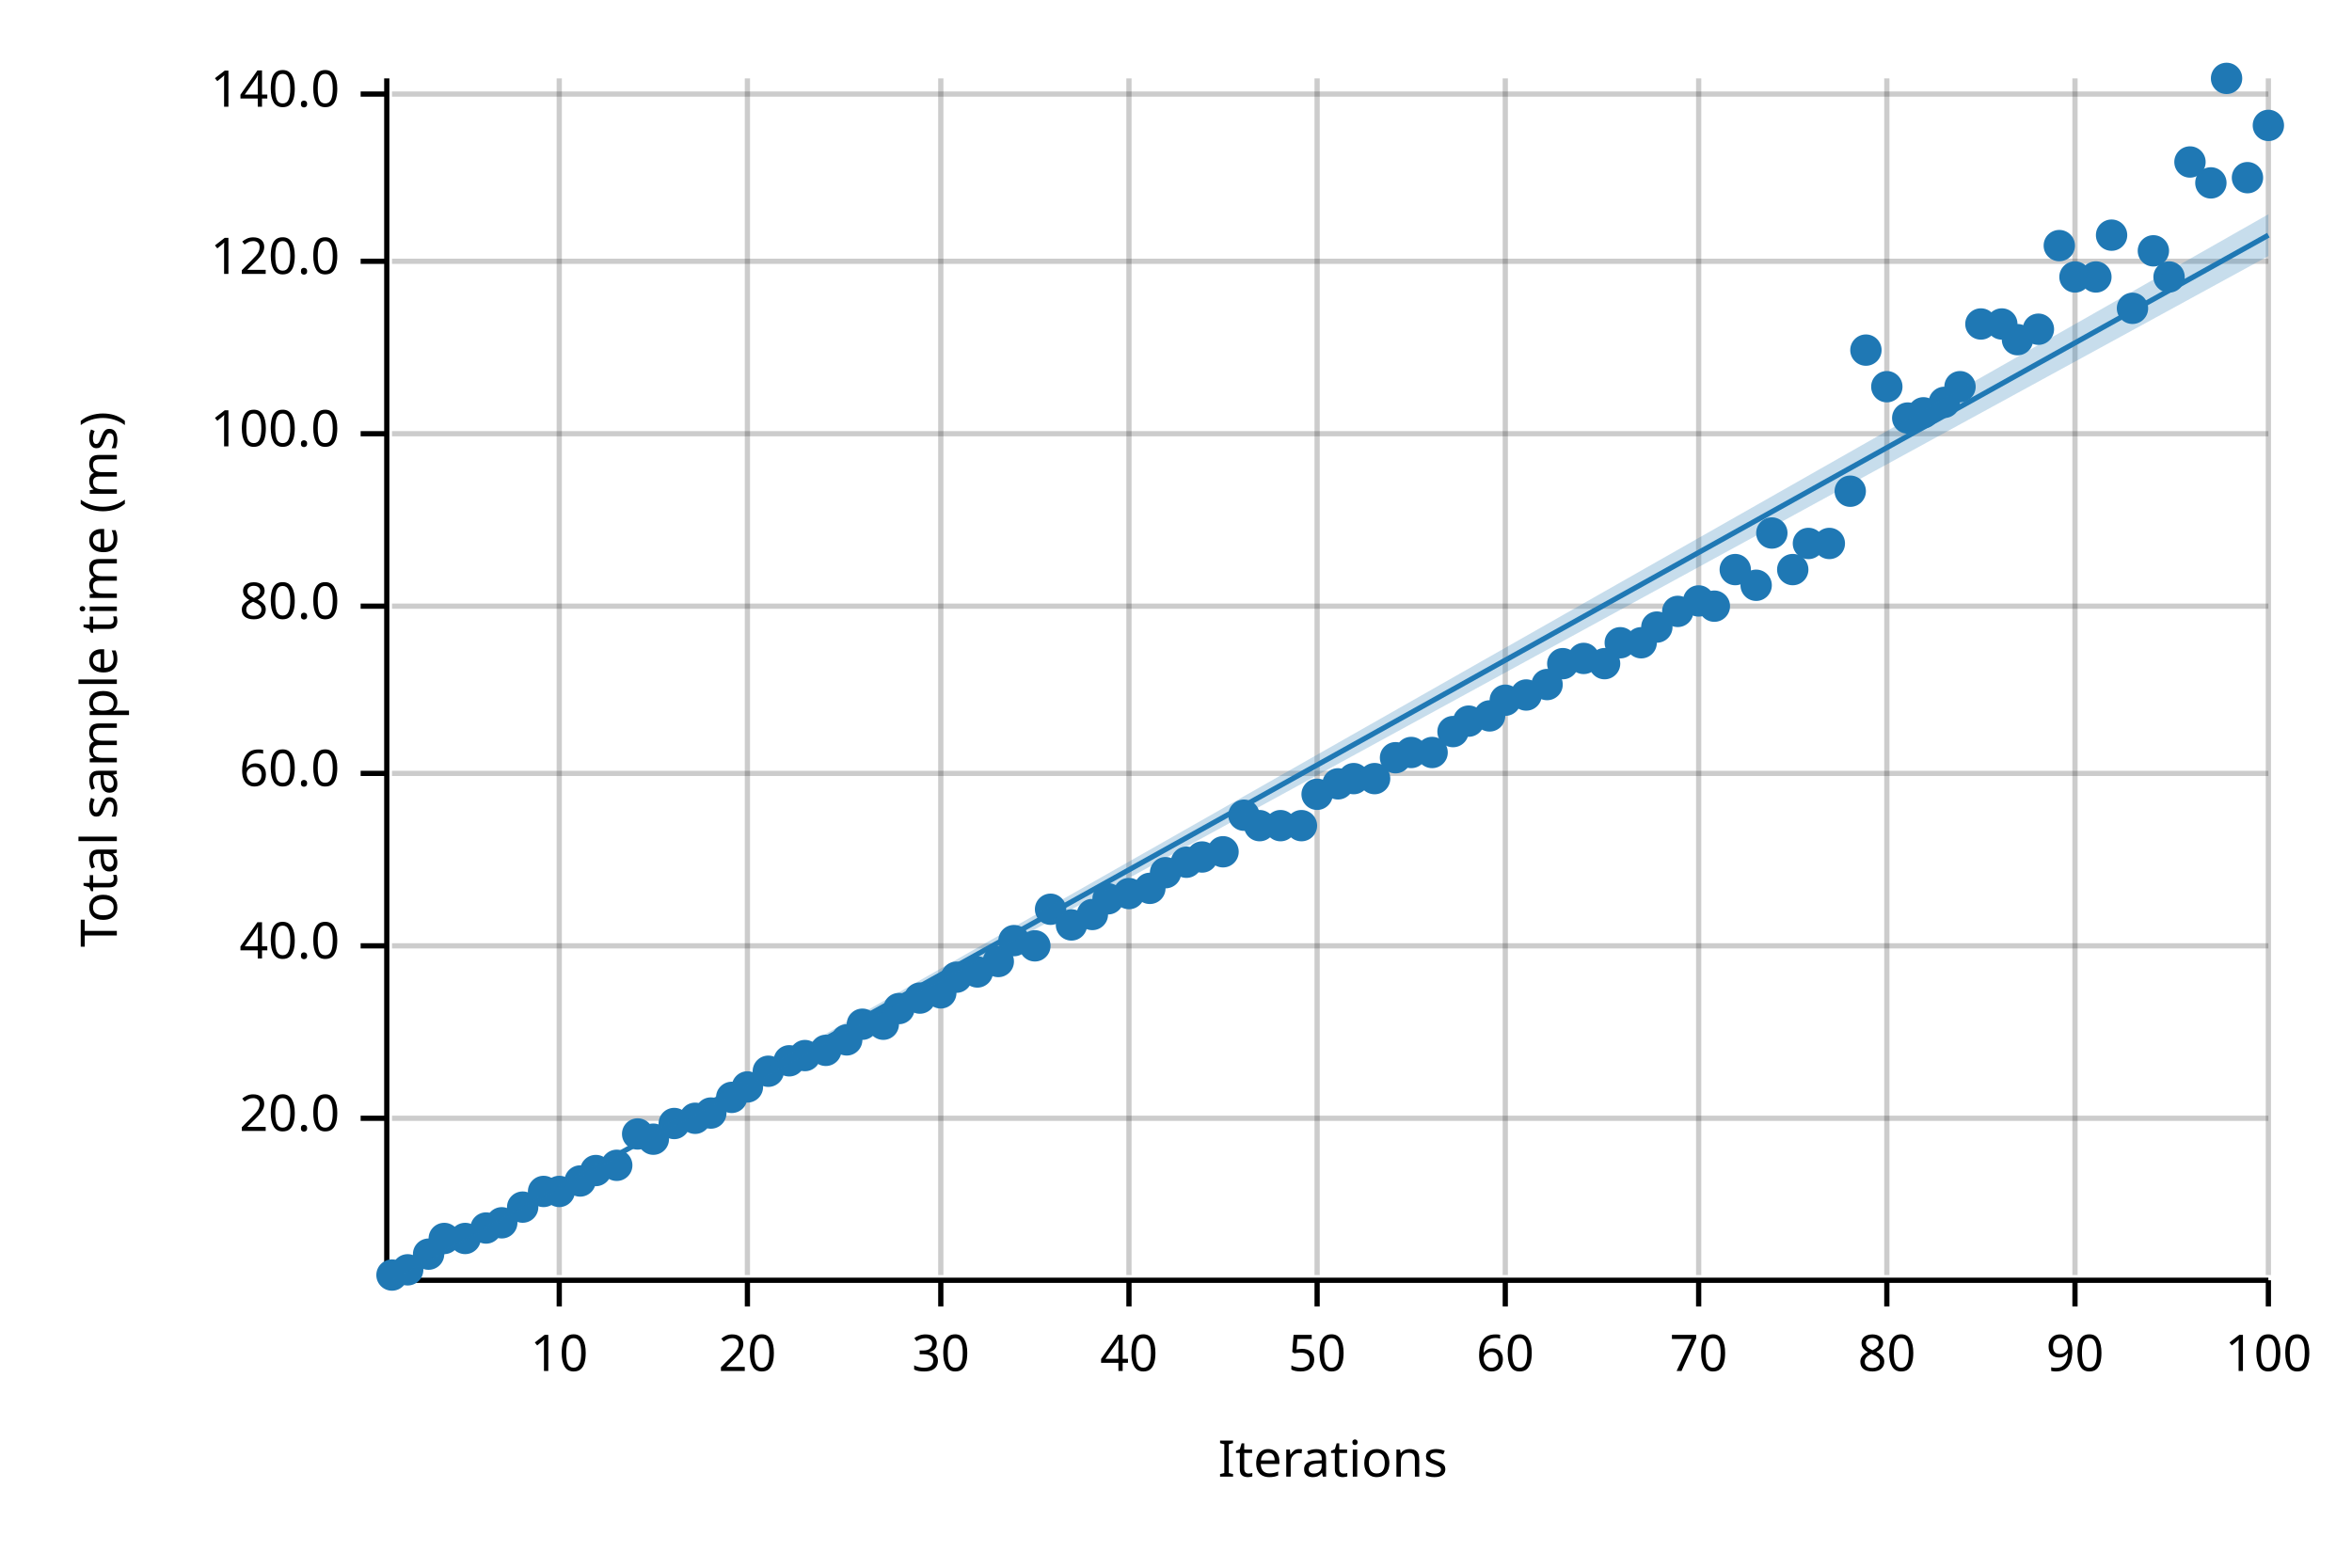
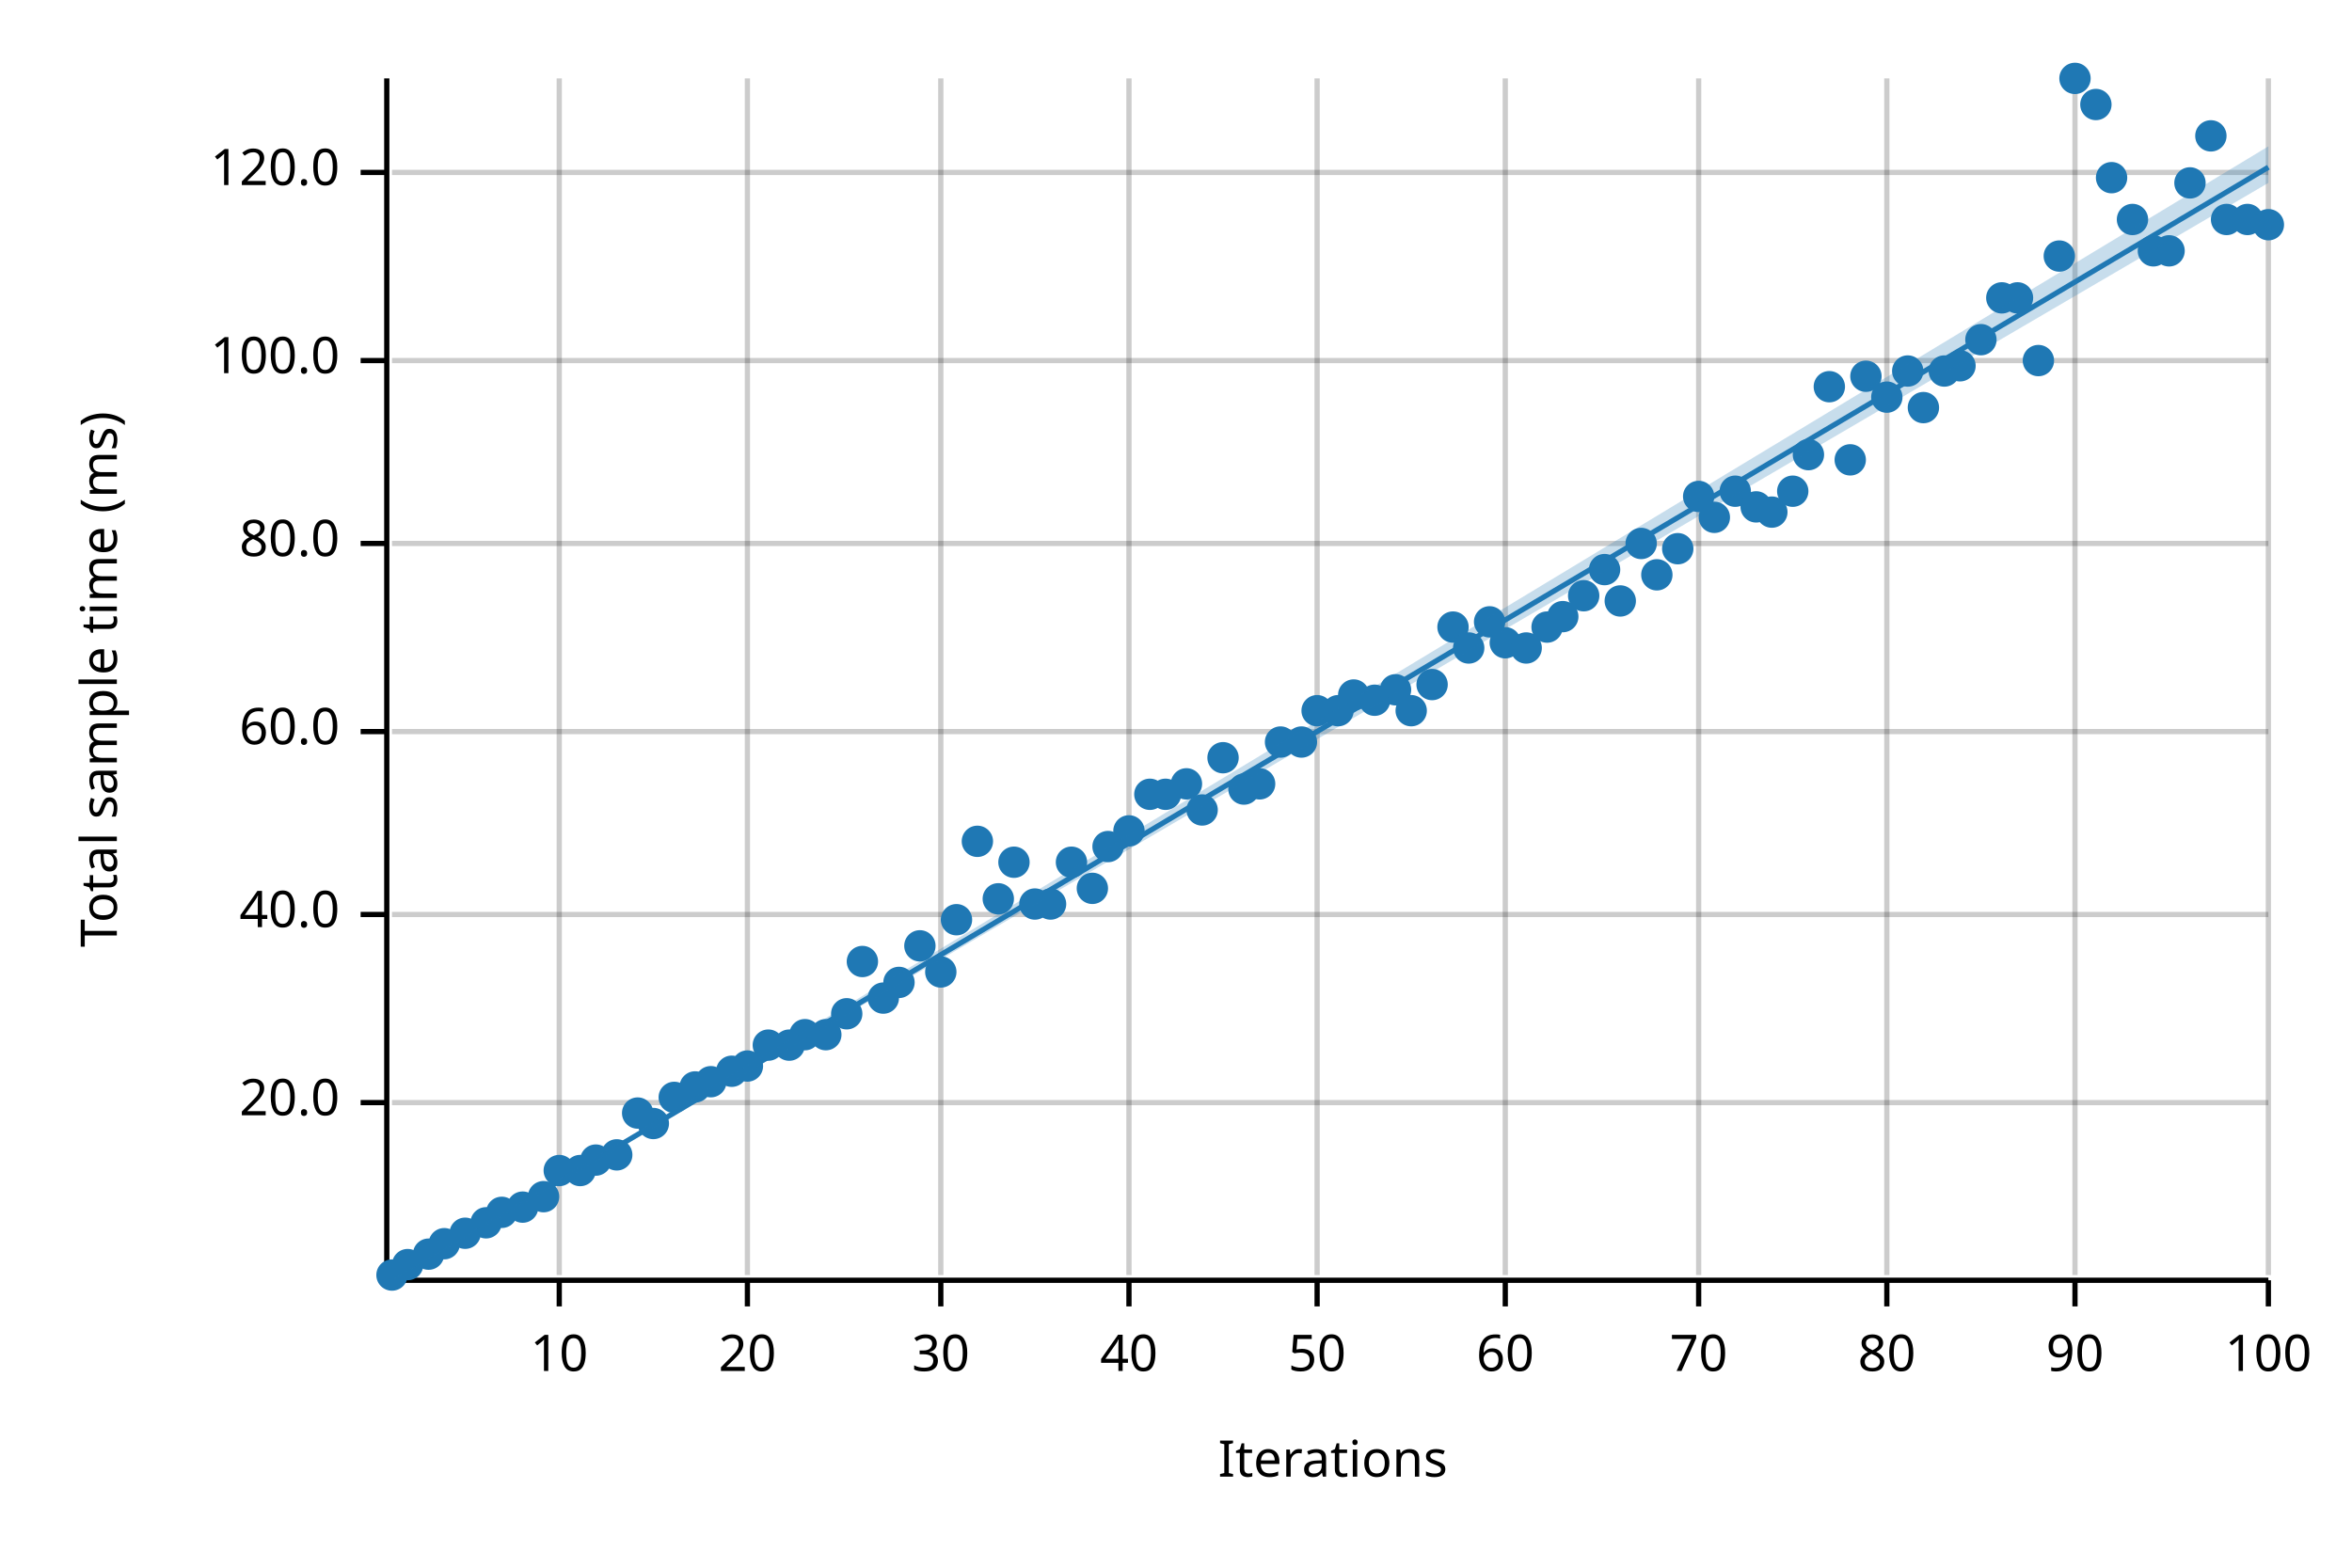
<svg xmlns="http://www.w3.org/2000/svg" width="450" height="300" viewBox="0 0 450 300">
  <text x="15" y="130" dy="0.76em" text-anchor="middle" font-family="sans-serif" font-size="9.677" opacity="1" fill="#000000" transform="rotate(270, 15, 130)">
Total sample time (ms)
</text>
  <text x="255" y="285" dy="-0.5ex" text-anchor="middle" font-family="sans-serif" font-size="9.677" opacity="1" fill="#000000">
Iterations
</text>
  <line opacity="0.2" stroke="#000000" stroke-width="1" x1="107" y1="244" x2="107" y2="15" />
  <line opacity="0.2" stroke="#000000" stroke-width="1" x1="143" y1="244" x2="143" y2="15" />
  <line opacity="0.2" stroke="#000000" stroke-width="1" x1="180" y1="244" x2="180" y2="15" />
  <line opacity="0.2" stroke="#000000" stroke-width="1" x1="216" y1="244" x2="216" y2="15" />
  <line opacity="0.2" stroke="#000000" stroke-width="1" x1="252" y1="244" x2="252" y2="15" />
  <line opacity="0.2" stroke="#000000" stroke-width="1" x1="288" y1="244" x2="288" y2="15" />
  <line opacity="0.2" stroke="#000000" stroke-width="1" x1="325" y1="244" x2="325" y2="15" />
  <line opacity="0.2" stroke="#000000" stroke-width="1" x1="361" y1="244" x2="361" y2="15" />
  <line opacity="0.2" stroke="#000000" stroke-width="1" x1="397" y1="244" x2="397" y2="15" />
  <line opacity="0.2" stroke="#000000" stroke-width="1" x1="434" y1="244" x2="434" y2="15" />
-   <line opacity="0.2" stroke="#000000" stroke-width="1" x1="75" y1="214" x2="434" y2="214" />
-   <line opacity="0.2" stroke="#000000" stroke-width="1" x1="75" y1="181" x2="434" y2="181" />
-   <line opacity="0.2" stroke="#000000" stroke-width="1" x1="75" y1="148" x2="434" y2="148" />
-   <line opacity="0.2" stroke="#000000" stroke-width="1" x1="75" y1="116" x2="434" y2="116" />
-   <line opacity="0.2" stroke="#000000" stroke-width="1" x1="75" y1="83" x2="434" y2="83" />
-   <line opacity="0.2" stroke="#000000" stroke-width="1" x1="75" y1="50" x2="434" y2="50" />
-   <line opacity="0.2" stroke="#000000" stroke-width="1" x1="75" y1="18" x2="434" y2="18" />
+   <line opacity="0.2" stroke="#000000" stroke-width="1" x1="75" y1="211" x2="434" y2="211" />
+   <line opacity="0.2" stroke="#000000" stroke-width="1" x1="75" y1="175" x2="434" y2="175" />
+   <line opacity="0.2" stroke="#000000" stroke-width="1" x1="75" y1="140" x2="434" y2="140" />
+   <line opacity="0.2" stroke="#000000" stroke-width="1" x1="75" y1="104" x2="434" y2="104" />
+   <line opacity="0.2" stroke="#000000" stroke-width="1" x1="75" y1="69" x2="434" y2="69" />
+   <line opacity="0.2" stroke="#000000" stroke-width="1" x1="75" y1="33" x2="434" y2="33" />
  <polyline fill="none" opacity="1" stroke="#000000" stroke-width="1" points="74,15 74,244 " />
-   <text x="65" y="214" dy="0.5ex" text-anchor="end" font-family="sans-serif" font-size="9.677" opacity="1" fill="#000000">
+   <text x="65" y="211" dy="0.5ex" text-anchor="end" font-family="sans-serif" font-size="9.677" opacity="1" fill="#000000">
20.0
</text>
-   <polyline fill="none" opacity="1" stroke="#000000" stroke-width="1" points="69,214 74,214 " />
-   <text x="65" y="181" dy="0.5ex" text-anchor="end" font-family="sans-serif" font-size="9.677" opacity="1" fill="#000000">
+   <polyline fill="none" opacity="1" stroke="#000000" stroke-width="1" points="69,211 74,211 " />
+   <text x="65" y="175" dy="0.5ex" text-anchor="end" font-family="sans-serif" font-size="9.677" opacity="1" fill="#000000">
40.0
</text>
-   <polyline fill="none" opacity="1" stroke="#000000" stroke-width="1" points="69,181 74,181 " />
-   <text x="65" y="148" dy="0.5ex" text-anchor="end" font-family="sans-serif" font-size="9.677" opacity="1" fill="#000000">
+   <polyline fill="none" opacity="1" stroke="#000000" stroke-width="1" points="69,175 74,175 " />
+   <text x="65" y="140" dy="0.5ex" text-anchor="end" font-family="sans-serif" font-size="9.677" opacity="1" fill="#000000">
60.0
</text>
-   <polyline fill="none" opacity="1" stroke="#000000" stroke-width="1" points="69,148 74,148 " />
-   <text x="65" y="116" dy="0.5ex" text-anchor="end" font-family="sans-serif" font-size="9.677" opacity="1" fill="#000000">
+   <polyline fill="none" opacity="1" stroke="#000000" stroke-width="1" points="69,140 74,140 " />
+   <text x="65" y="104" dy="0.5ex" text-anchor="end" font-family="sans-serif" font-size="9.677" opacity="1" fill="#000000">
80.0
</text>
-   <polyline fill="none" opacity="1" stroke="#000000" stroke-width="1" points="69,116 74,116 " />
-   <text x="65" y="83" dy="0.5ex" text-anchor="end" font-family="sans-serif" font-size="9.677" opacity="1" fill="#000000">
+   <polyline fill="none" opacity="1" stroke="#000000" stroke-width="1" points="69,104 74,104 " />
+   <text x="65" y="69" dy="0.5ex" text-anchor="end" font-family="sans-serif" font-size="9.677" opacity="1" fill="#000000">
100.0
</text>
-   <polyline fill="none" opacity="1" stroke="#000000" stroke-width="1" points="69,83 74,83 " />
-   <text x="65" y="50" dy="0.5ex" text-anchor="end" font-family="sans-serif" font-size="9.677" opacity="1" fill="#000000">
+   <polyline fill="none" opacity="1" stroke="#000000" stroke-width="1" points="69,69 74,69 " />
+   <text x="65" y="33" dy="0.5ex" text-anchor="end" font-family="sans-serif" font-size="9.677" opacity="1" fill="#000000">
120.0
</text>
-   <polyline fill="none" opacity="1" stroke="#000000" stroke-width="1" points="69,50 74,50 " />
-   <text x="65" y="18" dy="0.5ex" text-anchor="end" font-family="sans-serif" font-size="9.677" opacity="1" fill="#000000">
- 140.0
- </text>
-   <polyline fill="none" opacity="1" stroke="#000000" stroke-width="1" points="69,18 74,18 " />
+   <polyline fill="none" opacity="1" stroke="#000000" stroke-width="1" points="69,33 74,33 " />
  <polyline fill="none" opacity="1" stroke="#000000" stroke-width="1" points="75,245 434,245 " />
  <text x="107" y="255" dy="0.76em" text-anchor="middle" font-family="sans-serif" font-size="9.677" opacity="1" fill="#000000">
10
</text>
  <polyline fill="none" opacity="1" stroke="#000000" stroke-width="1" points="107,245 107,250 " />
  <text x="143" y="255" dy="0.76em" text-anchor="middle" font-family="sans-serif" font-size="9.677" opacity="1" fill="#000000">
20
</text>
  <polyline fill="none" opacity="1" stroke="#000000" stroke-width="1" points="143,245 143,250 " />
  <text x="180" y="255" dy="0.76em" text-anchor="middle" font-family="sans-serif" font-size="9.677" opacity="1" fill="#000000">
30
</text>
  <polyline fill="none" opacity="1" stroke="#000000" stroke-width="1" points="180,245 180,250 " />
  <text x="216" y="255" dy="0.76em" text-anchor="middle" font-family="sans-serif" font-size="9.677" opacity="1" fill="#000000">
40
</text>
  <polyline fill="none" opacity="1" stroke="#000000" stroke-width="1" points="216,245 216,250 " />
  <text x="252" y="255" dy="0.76em" text-anchor="middle" font-family="sans-serif" font-size="9.677" opacity="1" fill="#000000">
50
</text>
  <polyline fill="none" opacity="1" stroke="#000000" stroke-width="1" points="252,245 252,250 " />
  <text x="288" y="255" dy="0.76em" text-anchor="middle" font-family="sans-serif" font-size="9.677" opacity="1" fill="#000000">
60
</text>
  <polyline fill="none" opacity="1" stroke="#000000" stroke-width="1" points="288,245 288,250 " />
  <text x="325" y="255" dy="0.76em" text-anchor="middle" font-family="sans-serif" font-size="9.677" opacity="1" fill="#000000">
70
</text>
  <polyline fill="none" opacity="1" stroke="#000000" stroke-width="1" points="325,245 325,250 " />
  <text x="361" y="255" dy="0.76em" text-anchor="middle" font-family="sans-serif" font-size="9.677" opacity="1" fill="#000000">
80
</text>
  <polyline fill="none" opacity="1" stroke="#000000" stroke-width="1" points="361,245 361,250 " />
  <text x="397" y="255" dy="0.76em" text-anchor="middle" font-family="sans-serif" font-size="9.677" opacity="1" fill="#000000">
90
</text>
  <polyline fill="none" opacity="1" stroke="#000000" stroke-width="1" points="397,245 397,250 " />
  <text x="434" y="255" dy="0.76em" text-anchor="middle" font-family="sans-serif" font-size="9.677" opacity="1" fill="#000000">
100
</text>
  <polyline fill="none" opacity="1" stroke="#000000" stroke-width="1" points="434,245 434,250 " />
  <circle cx="75" cy="244" r="3" opacity="1" fill="#1F78B4" stroke="none" stroke-width="1" />
-   <circle cx="78" cy="243" r="3" opacity="1" fill="#1F78B4" stroke="none" stroke-width="1" />
+   <circle cx="78" cy="242" r="3" opacity="1" fill="#1F78B4" stroke="none" stroke-width="1" />
  <circle cx="82" cy="240" r="3" opacity="1" fill="#1F78B4" stroke="none" stroke-width="1" />
-   <circle cx="85" cy="237" r="3" opacity="1" fill="#1F78B4" stroke="none" stroke-width="1" />
-   <circle cx="89" cy="237" r="3" opacity="1" fill="#1F78B4" stroke="none" stroke-width="1" />
-   <circle cx="93" cy="235" r="3" opacity="1" fill="#1F78B4" stroke="none" stroke-width="1" />
-   <circle cx="96" cy="234" r="3" opacity="1" fill="#1F78B4" stroke="none" stroke-width="1" />
+   <circle cx="85" cy="238" r="3" opacity="1" fill="#1F78B4" stroke="none" stroke-width="1" />
+   <circle cx="89" cy="236" r="3" opacity="1" fill="#1F78B4" stroke="none" stroke-width="1" />
+   <circle cx="93" cy="234" r="3" opacity="1" fill="#1F78B4" stroke="none" stroke-width="1" />
+   <circle cx="96" cy="232" r="3" opacity="1" fill="#1F78B4" stroke="none" stroke-width="1" />
  <circle cx="100" cy="231" r="3" opacity="1" fill="#1F78B4" stroke="none" stroke-width="1" />
-   <circle cx="104" cy="228" r="3" opacity="1" fill="#1F78B4" stroke="none" stroke-width="1" />
-   <circle cx="107" cy="228" r="3" opacity="1" fill="#1F78B4" stroke="none" stroke-width="1" />
-   <circle cx="111" cy="226" r="3" opacity="1" fill="#1F78B4" stroke="none" stroke-width="1" />
-   <circle cx="114" cy="224" r="3" opacity="1" fill="#1F78B4" stroke="none" stroke-width="1" />
-   <circle cx="118" cy="223" r="3" opacity="1" fill="#1F78B4" stroke="none" stroke-width="1" />
-   <circle cx="122" cy="217" r="3" opacity="1" fill="#1F78B4" stroke="none" stroke-width="1" />
-   <circle cx="125" cy="218" r="3" opacity="1" fill="#1F78B4" stroke="none" stroke-width="1" />
-   <circle cx="129" cy="215" r="3" opacity="1" fill="#1F78B4" stroke="none" stroke-width="1" />
-   <circle cx="133" cy="214" r="3" opacity="1" fill="#1F78B4" stroke="none" stroke-width="1" />
-   <circle cx="136" cy="213" r="3" opacity="1" fill="#1F78B4" stroke="none" stroke-width="1" />
-   <circle cx="140" cy="210" r="3" opacity="1" fill="#1F78B4" stroke="none" stroke-width="1" />
-   <circle cx="143" cy="208" r="3" opacity="1" fill="#1F78B4" stroke="none" stroke-width="1" />
-   <circle cx="147" cy="205" r="3" opacity="1" fill="#1F78B4" stroke="none" stroke-width="1" />
-   <circle cx="151" cy="203" r="3" opacity="1" fill="#1F78B4" stroke="none" stroke-width="1" />
-   <circle cx="154" cy="202" r="3" opacity="1" fill="#1F78B4" stroke="none" stroke-width="1" />
-   <circle cx="158" cy="201" r="3" opacity="1" fill="#1F78B4" stroke="none" stroke-width="1" />
-   <circle cx="162" cy="199" r="3" opacity="1" fill="#1F78B4" stroke="none" stroke-width="1" />
-   <circle cx="165" cy="196" r="3" opacity="1" fill="#1F78B4" stroke="none" stroke-width="1" />
-   <circle cx="169" cy="196" r="3" opacity="1" fill="#1F78B4" stroke="none" stroke-width="1" />
-   <circle cx="172" cy="193" r="3" opacity="1" fill="#1F78B4" stroke="none" stroke-width="1" />
-   <circle cx="176" cy="191" r="3" opacity="1" fill="#1F78B4" stroke="none" stroke-width="1" />
-   <circle cx="180" cy="190" r="3" opacity="1" fill="#1F78B4" stroke="none" stroke-width="1" />
-   <circle cx="183" cy="187" r="3" opacity="1" fill="#1F78B4" stroke="none" stroke-width="1" />
-   <circle cx="187" cy="186" r="3" opacity="1" fill="#1F78B4" stroke="none" stroke-width="1" />
-   <circle cx="191" cy="184" r="3" opacity="1" fill="#1F78B4" stroke="none" stroke-width="1" />
-   <circle cx="194" cy="180" r="3" opacity="1" fill="#1F78B4" stroke="none" stroke-width="1" />
-   <circle cx="198" cy="181" r="3" opacity="1" fill="#1F78B4" stroke="none" stroke-width="1" />
-   <circle cx="201" cy="174" r="3" opacity="1" fill="#1F78B4" stroke="none" stroke-width="1" />
-   <circle cx="205" cy="177" r="3" opacity="1" fill="#1F78B4" stroke="none" stroke-width="1" />
-   <circle cx="209" cy="175" r="3" opacity="1" fill="#1F78B4" stroke="none" stroke-width="1" />
-   <circle cx="212" cy="172" r="3" opacity="1" fill="#1F78B4" stroke="none" stroke-width="1" />
-   <circle cx="216" cy="171" r="3" opacity="1" fill="#1F78B4" stroke="none" stroke-width="1" />
-   <circle cx="220" cy="170" r="3" opacity="1" fill="#1F78B4" stroke="none" stroke-width="1" />
-   <circle cx="223" cy="167" r="3" opacity="1" fill="#1F78B4" stroke="none" stroke-width="1" />
-   <circle cx="227" cy="165" r="3" opacity="1" fill="#1F78B4" stroke="none" stroke-width="1" />
-   <circle cx="230" cy="164" r="3" opacity="1" fill="#1F78B4" stroke="none" stroke-width="1" />
-   <circle cx="234" cy="163" r="3" opacity="1" fill="#1F78B4" stroke="none" stroke-width="1" />
-   <circle cx="238" cy="156" r="3" opacity="1" fill="#1F78B4" stroke="none" stroke-width="1" />
-   <circle cx="241" cy="158" r="3" opacity="1" fill="#1F78B4" stroke="none" stroke-width="1" />
-   <circle cx="245" cy="158" r="3" opacity="1" fill="#1F78B4" stroke="none" stroke-width="1" />
-   <circle cx="249" cy="158" r="3" opacity="1" fill="#1F78B4" stroke="none" stroke-width="1" />
-   <circle cx="252" cy="152" r="3" opacity="1" fill="#1F78B4" stroke="none" stroke-width="1" />
-   <circle cx="256" cy="150" r="3" opacity="1" fill="#1F78B4" stroke="none" stroke-width="1" />
-   <circle cx="259" cy="149" r="3" opacity="1" fill="#1F78B4" stroke="none" stroke-width="1" />
-   <circle cx="263" cy="149" r="3" opacity="1" fill="#1F78B4" stroke="none" stroke-width="1" />
-   <circle cx="267" cy="145" r="3" opacity="1" fill="#1F78B4" stroke="none" stroke-width="1" />
-   <circle cx="270" cy="144" r="3" opacity="1" fill="#1F78B4" stroke="none" stroke-width="1" />
-   <circle cx="274" cy="144" r="3" opacity="1" fill="#1F78B4" stroke="none" stroke-width="1" />
-   <circle cx="278" cy="140" r="3" opacity="1" fill="#1F78B4" stroke="none" stroke-width="1" />
-   <circle cx="281" cy="138" r="3" opacity="1" fill="#1F78B4" stroke="none" stroke-width="1" />
-   <circle cx="285" cy="137" r="3" opacity="1" fill="#1F78B4" stroke="none" stroke-width="1" />
-   <circle cx="288" cy="134" r="3" opacity="1" fill="#1F78B4" stroke="none" stroke-width="1" />
-   <circle cx="292" cy="133" r="3" opacity="1" fill="#1F78B4" stroke="none" stroke-width="1" />
-   <circle cx="296" cy="131" r="3" opacity="1" fill="#1F78B4" stroke="none" stroke-width="1" />
-   <circle cx="299" cy="127" r="3" opacity="1" fill="#1F78B4" stroke="none" stroke-width="1" />
-   <circle cx="303" cy="126" r="3" opacity="1" fill="#1F78B4" stroke="none" stroke-width="1" />
-   <circle cx="307" cy="127" r="3" opacity="1" fill="#1F78B4" stroke="none" stroke-width="1" />
-   <circle cx="310" cy="123" r="3" opacity="1" fill="#1F78B4" stroke="none" stroke-width="1" />
-   <circle cx="314" cy="123" r="3" opacity="1" fill="#1F78B4" stroke="none" stroke-width="1" />
-   <circle cx="317" cy="120" r="3" opacity="1" fill="#1F78B4" stroke="none" stroke-width="1" />
-   <circle cx="321" cy="117" r="3" opacity="1" fill="#1F78B4" stroke="none" stroke-width="1" />
-   <circle cx="325" cy="115" r="3" opacity="1" fill="#1F78B4" stroke="none" stroke-width="1" />
-   <circle cx="328" cy="116" r="3" opacity="1" fill="#1F78B4" stroke="none" stroke-width="1" />
-   <circle cx="332" cy="109" r="3" opacity="1" fill="#1F78B4" stroke="none" stroke-width="1" />
-   <circle cx="336" cy="112" r="3" opacity="1" fill="#1F78B4" stroke="none" stroke-width="1" />
-   <circle cx="339" cy="102" r="3" opacity="1" fill="#1F78B4" stroke="none" stroke-width="1" />
-   <circle cx="343" cy="109" r="3" opacity="1" fill="#1F78B4" stroke="none" stroke-width="1" />
-   <circle cx="346" cy="104" r="3" opacity="1" fill="#1F78B4" stroke="none" stroke-width="1" />
-   <circle cx="350" cy="104" r="3" opacity="1" fill="#1F78B4" stroke="none" stroke-width="1" />
-   <circle cx="354" cy="94" r="3" opacity="1" fill="#1F78B4" stroke="none" stroke-width="1" />
-   <circle cx="357" cy="67" r="3" opacity="1" fill="#1F78B4" stroke="none" stroke-width="1" />
-   <circle cx="361" cy="74" r="3" opacity="1" fill="#1F78B4" stroke="none" stroke-width="1" />
-   <circle cx="365" cy="80" r="3" opacity="1" fill="#1F78B4" stroke="none" stroke-width="1" />
-   <circle cx="368" cy="79" r="3" opacity="1" fill="#1F78B4" stroke="none" stroke-width="1" />
-   <circle cx="372" cy="77" r="3" opacity="1" fill="#1F78B4" stroke="none" stroke-width="1" />
-   <circle cx="375" cy="74" r="3" opacity="1" fill="#1F78B4" stroke="none" stroke-width="1" />
-   <circle cx="379" cy="62" r="3" opacity="1" fill="#1F78B4" stroke="none" stroke-width="1" />
-   <circle cx="383" cy="62" r="3" opacity="1" fill="#1F78B4" stroke="none" stroke-width="1" />
-   <circle cx="386" cy="65" r="3" opacity="1" fill="#1F78B4" stroke="none" stroke-width="1" />
-   <circle cx="390" cy="63" r="3" opacity="1" fill="#1F78B4" stroke="none" stroke-width="1" />
-   <circle cx="394" cy="47" r="3" opacity="1" fill="#1F78B4" stroke="none" stroke-width="1" />
-   <circle cx="397" cy="53" r="3" opacity="1" fill="#1F78B4" stroke="none" stroke-width="1" />
-   <circle cx="401" cy="53" r="3" opacity="1" fill="#1F78B4" stroke="none" stroke-width="1" />
-   <circle cx="404" cy="45" r="3" opacity="1" fill="#1F78B4" stroke="none" stroke-width="1" />
-   <circle cx="408" cy="59" r="3" opacity="1" fill="#1F78B4" stroke="none" stroke-width="1" />
+   <circle cx="104" cy="229" r="3" opacity="1" fill="#1F78B4" stroke="none" stroke-width="1" />
+   <circle cx="107" cy="224" r="3" opacity="1" fill="#1F78B4" stroke="none" stroke-width="1" />
+   <circle cx="111" cy="224" r="3" opacity="1" fill="#1F78B4" stroke="none" stroke-width="1" />
+   <circle cx="114" cy="222" r="3" opacity="1" fill="#1F78B4" stroke="none" stroke-width="1" />
+   <circle cx="118" cy="221" r="3" opacity="1" fill="#1F78B4" stroke="none" stroke-width="1" />
+   <circle cx="122" cy="213" r="3" opacity="1" fill="#1F78B4" stroke="none" stroke-width="1" />
+   <circle cx="125" cy="215" r="3" opacity="1" fill="#1F78B4" stroke="none" stroke-width="1" />
+   <circle cx="129" cy="210" r="3" opacity="1" fill="#1F78B4" stroke="none" stroke-width="1" />
+   <circle cx="133" cy="208" r="3" opacity="1" fill="#1F78B4" stroke="none" stroke-width="1" />
+   <circle cx="136" cy="207" r="3" opacity="1" fill="#1F78B4" stroke="none" stroke-width="1" />
+   <circle cx="140" cy="205" r="3" opacity="1" fill="#1F78B4" stroke="none" stroke-width="1" />
+   <circle cx="143" cy="204" r="3" opacity="1" fill="#1F78B4" stroke="none" stroke-width="1" />
+   <circle cx="147" cy="200" r="3" opacity="1" fill="#1F78B4" stroke="none" stroke-width="1" />
+   <circle cx="151" cy="200" r="3" opacity="1" fill="#1F78B4" stroke="none" stroke-width="1" />
+   <circle cx="154" cy="198" r="3" opacity="1" fill="#1F78B4" stroke="none" stroke-width="1" />
+   <circle cx="158" cy="198" r="3" opacity="1" fill="#1F78B4" stroke="none" stroke-width="1" />
+   <circle cx="162" cy="194" r="3" opacity="1" fill="#1F78B4" stroke="none" stroke-width="1" />
+   <circle cx="165" cy="184" r="3" opacity="1" fill="#1F78B4" stroke="none" stroke-width="1" />
+   <circle cx="169" cy="191" r="3" opacity="1" fill="#1F78B4" stroke="none" stroke-width="1" />
+   <circle cx="172" cy="188" r="3" opacity="1" fill="#1F78B4" stroke="none" stroke-width="1" />
+   <circle cx="176" cy="181" r="3" opacity="1" fill="#1F78B4" stroke="none" stroke-width="1" />
+   <circle cx="180" cy="186" r="3" opacity="1" fill="#1F78B4" stroke="none" stroke-width="1" />
+   <circle cx="183" cy="176" r="3" opacity="1" fill="#1F78B4" stroke="none" stroke-width="1" />
+   <circle cx="187" cy="161" r="3" opacity="1" fill="#1F78B4" stroke="none" stroke-width="1" />
+   <circle cx="191" cy="172" r="3" opacity="1" fill="#1F78B4" stroke="none" stroke-width="1" />
+   <circle cx="194" cy="165" r="3" opacity="1" fill="#1F78B4" stroke="none" stroke-width="1" />
+   <circle cx="198" cy="173" r="3" opacity="1" fill="#1F78B4" stroke="none" stroke-width="1" />
+   <circle cx="201" cy="173" r="3" opacity="1" fill="#1F78B4" stroke="none" stroke-width="1" />
+   <circle cx="205" cy="165" r="3" opacity="1" fill="#1F78B4" stroke="none" stroke-width="1" />
+   <circle cx="209" cy="170" r="3" opacity="1" fill="#1F78B4" stroke="none" stroke-width="1" />
+   <circle cx="212" cy="162" r="3" opacity="1" fill="#1F78B4" stroke="none" stroke-width="1" />
+   <circle cx="216" cy="159" r="3" opacity="1" fill="#1F78B4" stroke="none" stroke-width="1" />
+   <circle cx="220" cy="152" r="3" opacity="1" fill="#1F78B4" stroke="none" stroke-width="1" />
+   <circle cx="223" cy="152" r="3" opacity="1" fill="#1F78B4" stroke="none" stroke-width="1" />
+   <circle cx="227" cy="150" r="3" opacity="1" fill="#1F78B4" stroke="none" stroke-width="1" />
+   <circle cx="230" cy="155" r="3" opacity="1" fill="#1F78B4" stroke="none" stroke-width="1" />
+   <circle cx="234" cy="145" r="3" opacity="1" fill="#1F78B4" stroke="none" stroke-width="1" />
+   <circle cx="238" cy="151" r="3" opacity="1" fill="#1F78B4" stroke="none" stroke-width="1" />
+   <circle cx="241" cy="150" r="3" opacity="1" fill="#1F78B4" stroke="none" stroke-width="1" />
+   <circle cx="245" cy="142" r="3" opacity="1" fill="#1F78B4" stroke="none" stroke-width="1" />
+   <circle cx="249" cy="142" r="3" opacity="1" fill="#1F78B4" stroke="none" stroke-width="1" />
+   <circle cx="252" cy="136" r="3" opacity="1" fill="#1F78B4" stroke="none" stroke-width="1" />
+   <circle cx="256" cy="136" r="3" opacity="1" fill="#1F78B4" stroke="none" stroke-width="1" />
+   <circle cx="259" cy="133" r="3" opacity="1" fill="#1F78B4" stroke="none" stroke-width="1" />
+   <circle cx="263" cy="134" r="3" opacity="1" fill="#1F78B4" stroke="none" stroke-width="1" />
+   <circle cx="267" cy="132" r="3" opacity="1" fill="#1F78B4" stroke="none" stroke-width="1" />
+   <circle cx="270" cy="136" r="3" opacity="1" fill="#1F78B4" stroke="none" stroke-width="1" />
+   <circle cx="274" cy="131" r="3" opacity="1" fill="#1F78B4" stroke="none" stroke-width="1" />
+   <circle cx="278" cy="120" r="3" opacity="1" fill="#1F78B4" stroke="none" stroke-width="1" />
+   <circle cx="281" cy="124" r="3" opacity="1" fill="#1F78B4" stroke="none" stroke-width="1" />
+   <circle cx="285" cy="119" r="3" opacity="1" fill="#1F78B4" stroke="none" stroke-width="1" />
+   <circle cx="288" cy="123" r="3" opacity="1" fill="#1F78B4" stroke="none" stroke-width="1" />
+   <circle cx="292" cy="124" r="3" opacity="1" fill="#1F78B4" stroke="none" stroke-width="1" />
+   <circle cx="296" cy="120" r="3" opacity="1" fill="#1F78B4" stroke="none" stroke-width="1" />
+   <circle cx="299" cy="118" r="3" opacity="1" fill="#1F78B4" stroke="none" stroke-width="1" />
+   <circle cx="303" cy="114" r="3" opacity="1" fill="#1F78B4" stroke="none" stroke-width="1" />
+   <circle cx="307" cy="109" r="3" opacity="1" fill="#1F78B4" stroke="none" stroke-width="1" />
+   <circle cx="310" cy="115" r="3" opacity="1" fill="#1F78B4" stroke="none" stroke-width="1" />
+   <circle cx="314" cy="104" r="3" opacity="1" fill="#1F78B4" stroke="none" stroke-width="1" />
+   <circle cx="317" cy="110" r="3" opacity="1" fill="#1F78B4" stroke="none" stroke-width="1" />
+   <circle cx="321" cy="105" r="3" opacity="1" fill="#1F78B4" stroke="none" stroke-width="1" />
+   <circle cx="325" cy="95" r="3" opacity="1" fill="#1F78B4" stroke="none" stroke-width="1" />
+   <circle cx="328" cy="99" r="3" opacity="1" fill="#1F78B4" stroke="none" stroke-width="1" />
+   <circle cx="332" cy="94" r="3" opacity="1" fill="#1F78B4" stroke="none" stroke-width="1" />
+   <circle cx="336" cy="97" r="3" opacity="1" fill="#1F78B4" stroke="none" stroke-width="1" />
+   <circle cx="339" cy="98" r="3" opacity="1" fill="#1F78B4" stroke="none" stroke-width="1" />
+   <circle cx="343" cy="94" r="3" opacity="1" fill="#1F78B4" stroke="none" stroke-width="1" />
+   <circle cx="346" cy="87" r="3" opacity="1" fill="#1F78B4" stroke="none" stroke-width="1" />
+   <circle cx="350" cy="74" r="3" opacity="1" fill="#1F78B4" stroke="none" stroke-width="1" />
+   <circle cx="354" cy="88" r="3" opacity="1" fill="#1F78B4" stroke="none" stroke-width="1" />
+   <circle cx="357" cy="72" r="3" opacity="1" fill="#1F78B4" stroke="none" stroke-width="1" />
+   <circle cx="361" cy="76" r="3" opacity="1" fill="#1F78B4" stroke="none" stroke-width="1" />
+   <circle cx="365" cy="71" r="3" opacity="1" fill="#1F78B4" stroke="none" stroke-width="1" />
+   <circle cx="368" cy="78" r="3" opacity="1" fill="#1F78B4" stroke="none" stroke-width="1" />
+   <circle cx="372" cy="71" r="3" opacity="1" fill="#1F78B4" stroke="none" stroke-width="1" />
+   <circle cx="375" cy="70" r="3" opacity="1" fill="#1F78B4" stroke="none" stroke-width="1" />
+   <circle cx="379" cy="65" r="3" opacity="1" fill="#1F78B4" stroke="none" stroke-width="1" />
+   <circle cx="383" cy="57" r="3" opacity="1" fill="#1F78B4" stroke="none" stroke-width="1" />
+   <circle cx="386" cy="57" r="3" opacity="1" fill="#1F78B4" stroke="none" stroke-width="1" />
+   <circle cx="390" cy="69" r="3" opacity="1" fill="#1F78B4" stroke="none" stroke-width="1" />
+   <circle cx="394" cy="49" r="3" opacity="1" fill="#1F78B4" stroke="none" stroke-width="1" />
+   <circle cx="397" cy="15" r="3" opacity="1" fill="#1F78B4" stroke="none" stroke-width="1" />
+   <circle cx="401" cy="20" r="3" opacity="1" fill="#1F78B4" stroke="none" stroke-width="1" />
+   <circle cx="404" cy="34" r="3" opacity="1" fill="#1F78B4" stroke="none" stroke-width="1" />
+   <circle cx="408" cy="42" r="3" opacity="1" fill="#1F78B4" stroke="none" stroke-width="1" />
  <circle cx="412" cy="48" r="3" opacity="1" fill="#1F78B4" stroke="none" stroke-width="1" />
-   <circle cx="415" cy="53" r="3" opacity="1" fill="#1F78B4" stroke="none" stroke-width="1" />
-   <circle cx="419" cy="31" r="3" opacity="1" fill="#1F78B4" stroke="none" stroke-width="1" />
-   <circle cx="423" cy="35" r="3" opacity="1" fill="#1F78B4" stroke="none" stroke-width="1" />
-   <circle cx="426" cy="15" r="3" opacity="1" fill="#1F78B4" stroke="none" stroke-width="1" />
-   <circle cx="430" cy="34" r="3" opacity="1" fill="#1F78B4" stroke="none" stroke-width="1" />
-   <circle cx="434" cy="24" r="3" opacity="1" fill="#1F78B4" stroke="none" stroke-width="1" />
-   <polyline fill="none" opacity="1" stroke="#1F78B4" stroke-width="1" points="75,245 434,45 " />
-   <polygon opacity="0.25" fill="#1F78B4" points="75,245 434,49 434,41 " />
+   <circle cx="415" cy="48" r="3" opacity="1" fill="#1F78B4" stroke="none" stroke-width="1" />
+   <circle cx="419" cy="35" r="3" opacity="1" fill="#1F78B4" stroke="none" stroke-width="1" />
+   <circle cx="423" cy="26" r="3" opacity="1" fill="#1F78B4" stroke="none" stroke-width="1" />
+   <circle cx="426" cy="42" r="3" opacity="1" fill="#1F78B4" stroke="none" stroke-width="1" />
+   <circle cx="430" cy="42" r="3" opacity="1" fill="#1F78B4" stroke="none" stroke-width="1" />
+   <circle cx="434" cy="43" r="3" opacity="1" fill="#1F78B4" stroke="none" stroke-width="1" />
+   <polyline fill="none" opacity="1" stroke="#1F78B4" stroke-width="1" points="75,245 434,32 " />
+   <polygon opacity="0.25" fill="#1F78B4" points="75,245 434,35 434,28 " />
</svg>
